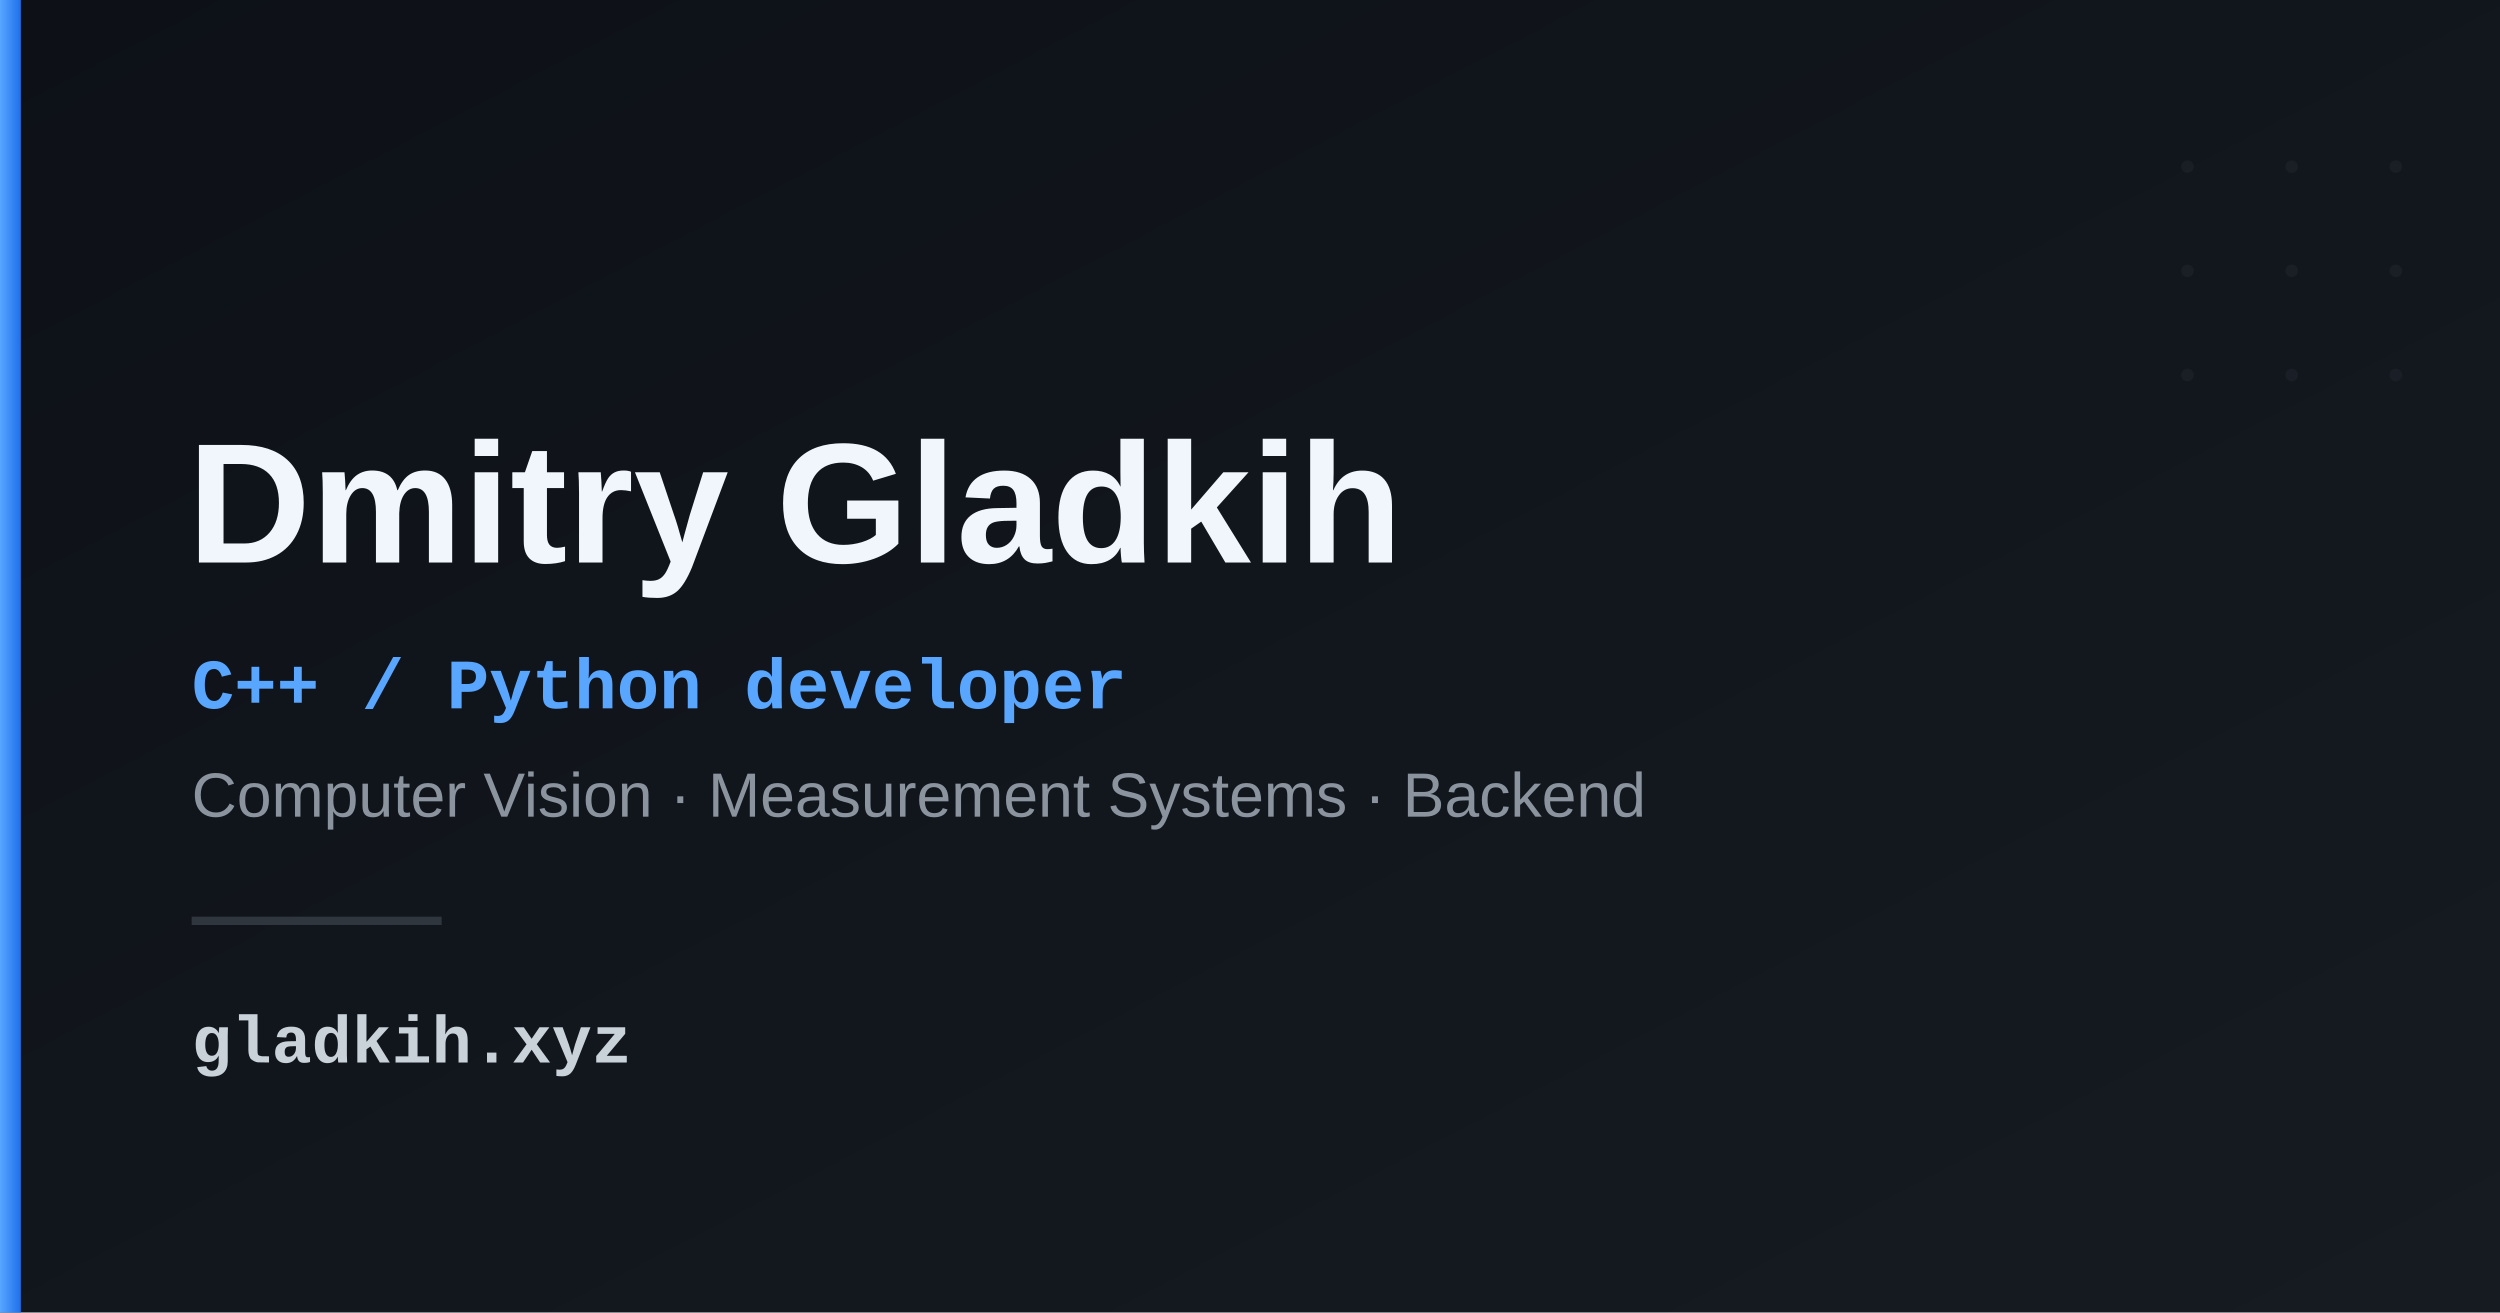
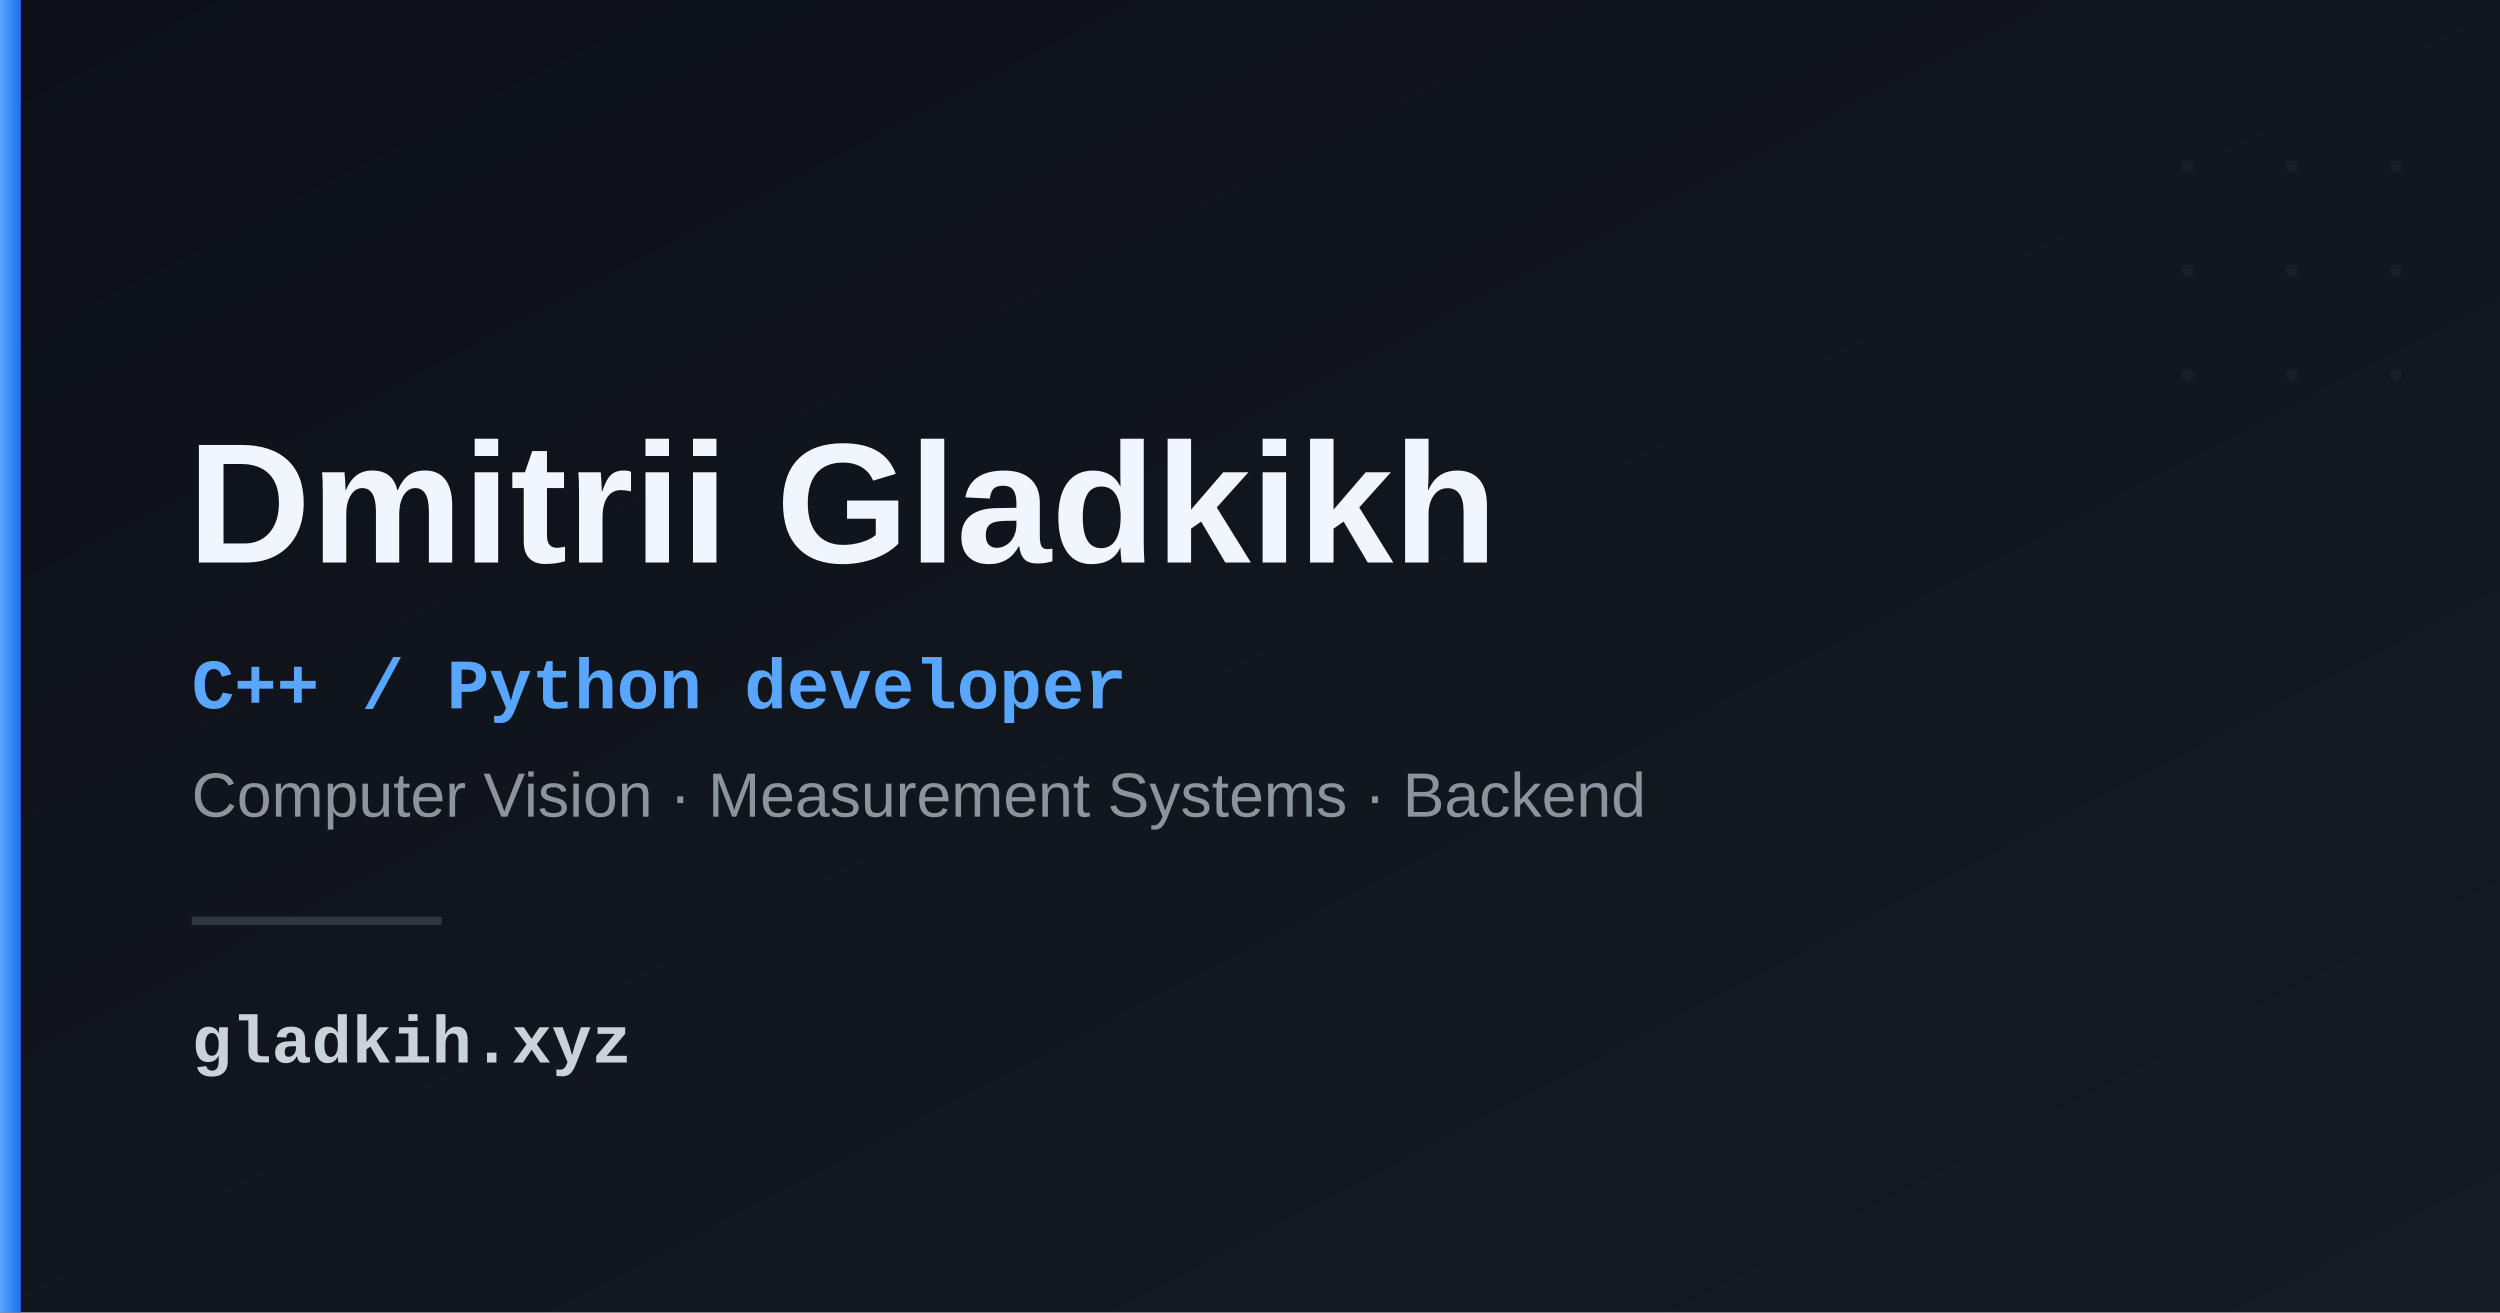
<svg xmlns="http://www.w3.org/2000/svg" width="1200" height="630" viewBox="0 0 1200 630">
  <defs>
    <linearGradient id="bg" x1="0" y1="0" x2="1" y2="1">
      <stop offset="0%" stop-color="#0d1117" />
      <stop offset="100%" stop-color="#161b22" />
    </linearGradient>
    <linearGradient id="accentline" x1="0" y1="0" x2="1" y2="0">
      <stop offset="0%" stop-color="#58a6ff" />
      <stop offset="100%" stop-color="#1f6feb" />
    </linearGradient>
  </defs>
  <rect width="1200" height="630" fill="url(#bg)" />
  <g fill="#21262d" opacity="0.5">
    <circle cx="1050" cy="80" r="3" />
    <circle cx="1100" cy="80" r="3" />
    <circle cx="1150" cy="80" r="3" />
    <circle cx="1050" cy="130" r="3" />
    <circle cx="1100" cy="130" r="3" />
    <circle cx="1150" cy="130" r="3" />
    <circle cx="1050" cy="180" r="3" />
    <circle cx="1100" cy="180" r="3" />
    <circle cx="1150" cy="180" r="3" />
  </g>
  <rect x="0" y="0" width="10" height="630" fill="url(#accentline)" />
-   <text x="90" y="270" font-family="Arial, sans-serif" font-size="82" font-weight="700" fill="#f0f6fc">Dmitry Gladkih</text>
+   <text x="90" y="270" font-family="Arial, sans-serif" font-size="82" font-weight="700" fill="#f0f6fc">Dmitrii Gladkikh</text>
  <text x="92" y="340" font-family="'Courier New', monospace" font-size="34" font-weight="700" fill="#58a6ff">C++ / Python developer</text>
  <text x="92" y="392" font-family="Arial, sans-serif" font-size="30" fill="#8b949e">Computer Vision · Measurement Systems · Backend</text>
  <rect x="92" y="440" width="120" height="4" fill="#30363d" />
  <text x="92" y="510" font-family="'Courier New', monospace" font-size="32" font-weight="700" fill="#c9d1d9">gladkih.xyz</text>
</svg>
